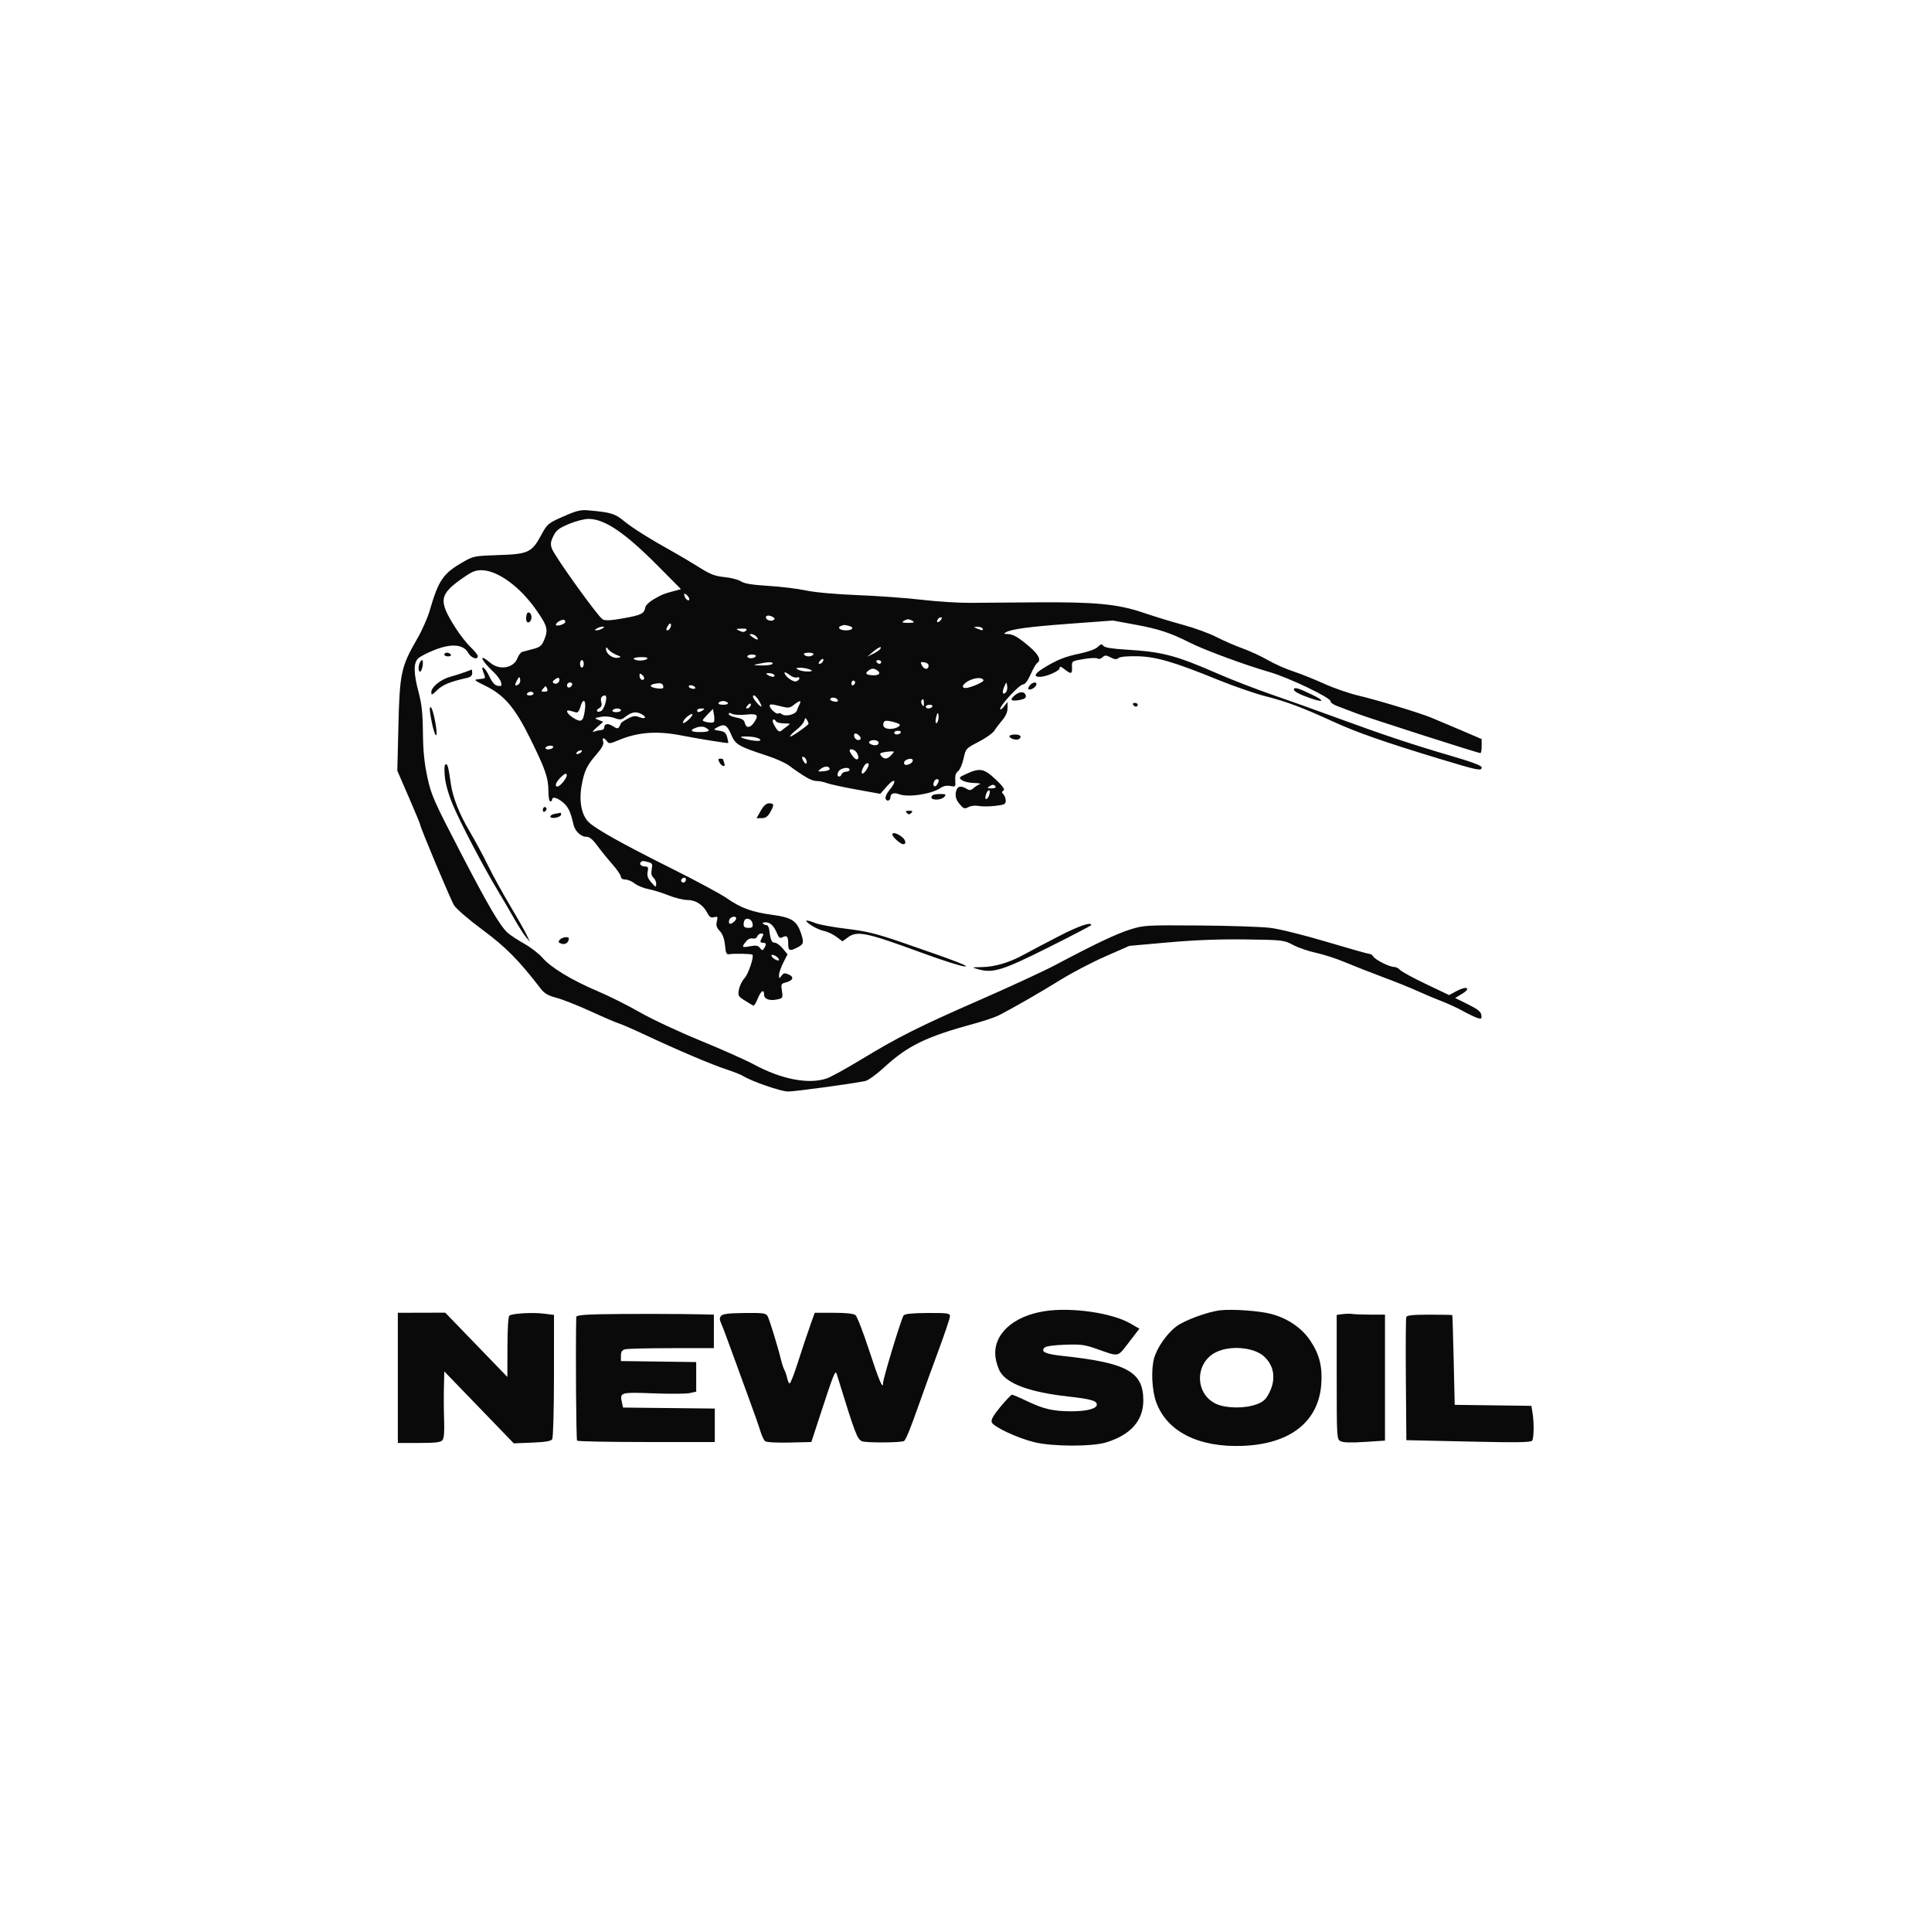
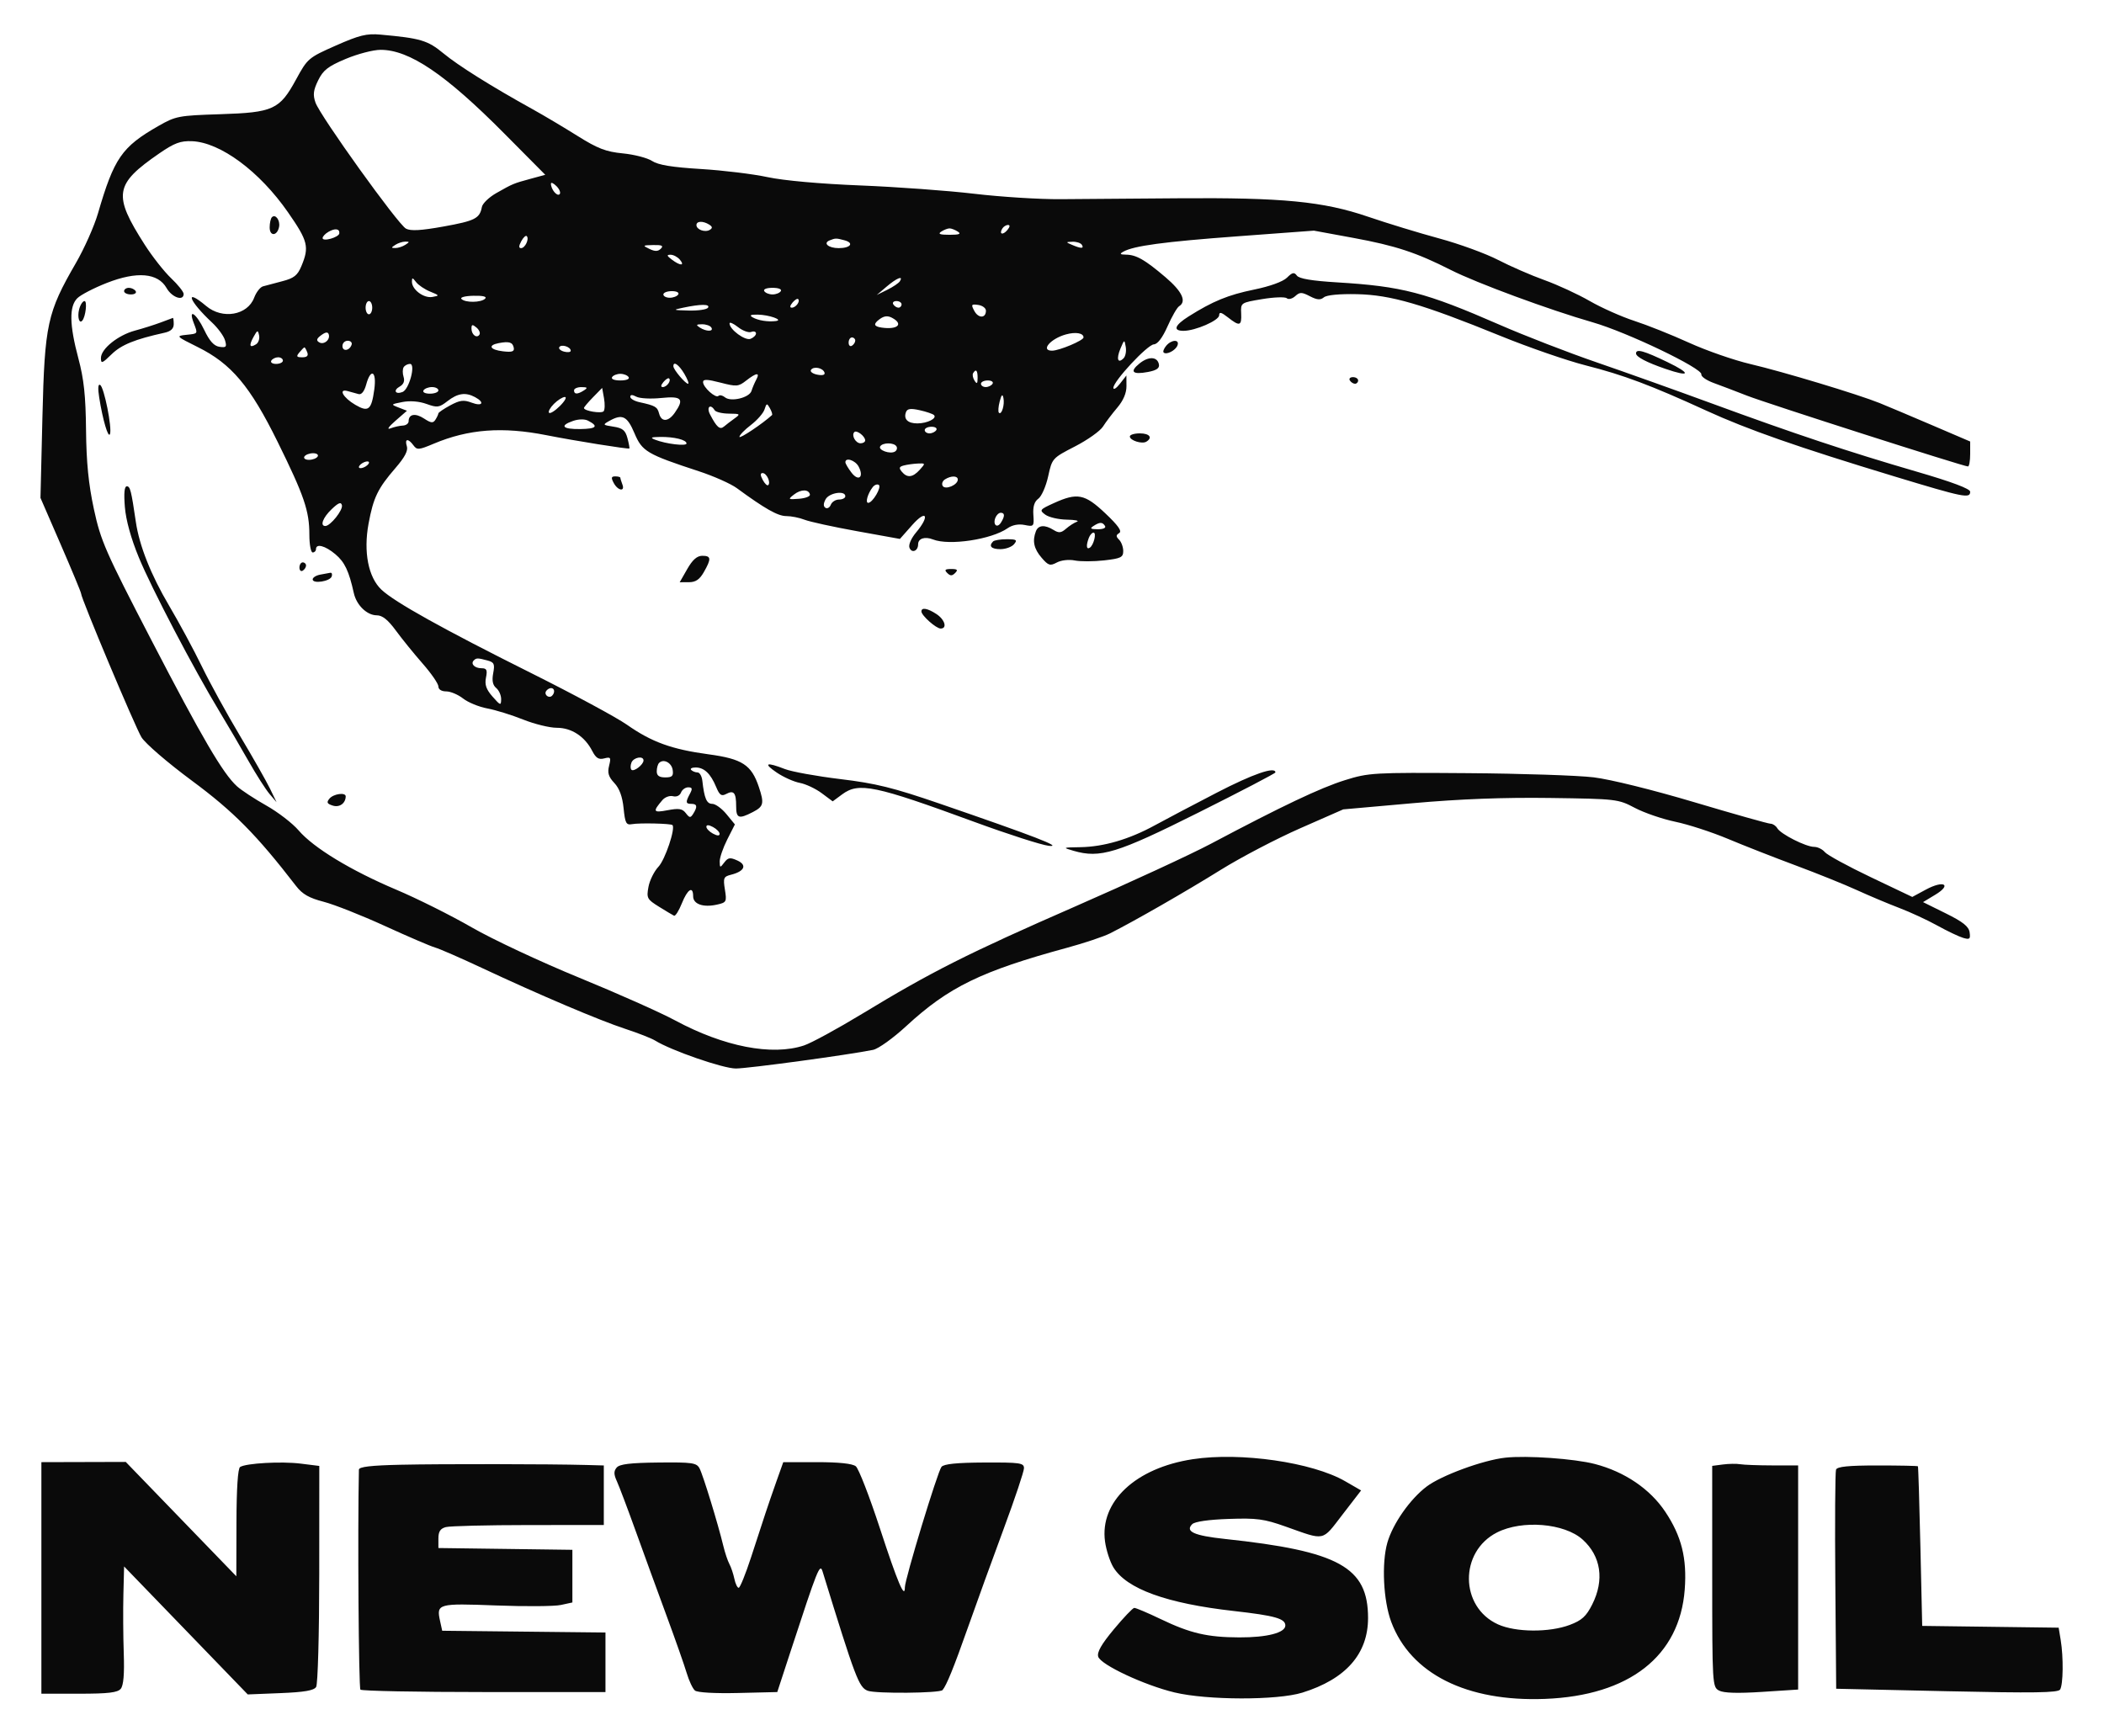
- <svg xmlns="http://www.w3.org/2000/svg" width="1038" height="1039" viewBox="0 0 1038 1039" version="1.1">
+ <svg xmlns="http://www.w3.org/2000/svg" width="100%" height="100%" viewBox="201.49 263.99 635.96 524.59" version="1.1">
  <path d="M 303.011 277.758 C 294.719 281.425, 294.442 281.660, 291.011 287.957 C 286.008 297.140, 284.129 298.002, 268.001 298.517 C 255.448 298.918, 254.606 299.079, 249.339 302.092 C 238.306 308.405, 235.960 311.801, 231.101 328.500 C 229.981 332.350, 226.980 339.100, 224.433 343.500 C 215.765 358.473, 214.991 362.033, 214.315 390 L 213.724 414.500 219.862 428.636 C 223.238 436.411, 226 443.067, 226 443.427 C 226 444.855, 242.327 483.714, 244.252 486.866 C 245.395 488.738, 252.175 494.577, 259.529 500.021 C 272.126 509.348, 279.016 516.316, 291 531.850 C 292.888 534.297, 294.918 535.457, 299.294 536.588 C 302.480 537.411, 310.805 540.702, 317.794 543.900 C 324.782 547.099, 331.625 550.035, 333 550.426 C 334.375 550.816, 340.675 553.563, 347 556.529 C 364.395 564.688, 382.684 572.462, 390.500 575.018 C 394.350 576.278, 398.400 577.867, 399.500 578.549 C 404.361 581.565, 420.057 587, 423.906 587 C 427.597 587, 457.902 582.885, 465.375 581.369 C 466.982 581.043, 471.428 577.856, 475.455 574.143 C 488.235 562.359, 498.085 557.563, 524 550.506 C 529.225 549.083, 535.075 547.125, 537 546.154 C 544.318 542.464, 559.918 533.513, 570.500 526.932 C 576.550 523.170, 587.350 517.521, 594.500 514.379 L 607.500 508.667 628.500 506.801 C 642.851 505.526, 655.991 505.024, 670 505.217 C 690.112 505.495, 690.598 505.551, 695.649 508.216 C 698.481 509.709, 703.992 511.597, 707.895 512.411 C 711.799 513.225, 718.932 515.544, 723.746 517.565 C 728.561 519.586, 737.783 523.204, 744.240 525.605 C 750.697 528.006, 759.022 531.362, 762.740 533.063 C 766.458 534.763, 772.226 537.192, 775.557 538.460 C 778.888 539.728, 784.063 542.123, 787.057 543.782 C 790.051 545.441, 793.549 547.111, 794.832 547.493 C 796.857 548.095, 797.120 547.879, 796.832 545.843 C 796.581 544.069, 794.830 542.674, 789.625 540.101 L 782.751 536.701 786.460 534.462 C 791.581 531.372, 789.023 529.990, 783.604 532.920 L 779.500 535.138 766.944 529.155 C 760.038 525.864, 753.795 522.458, 753.071 521.586 C 752.347 520.714, 750.892 520, 749.838 520 C 747.361 520, 739.737 516.146, 738.700 514.370 C 738.260 513.616, 737.342 513, 736.660 513 C 735.977 513, 725.630 510.082, 713.665 506.515 C 701.079 502.763, 688.243 499.587, 683.206 498.978 C 678.418 498.399, 661.225 497.830, 645 497.713 C 616.558 497.508, 615.231 497.584, 608 499.841 C 600.607 502.149, 589.071 507.622, 567.500 519.057 C 561.450 522.264, 543 530.791, 526.500 538.006 C 494.023 552.208, 483.036 557.744, 462.101 570.454 C 454.620 574.996, 446.700 579.307, 444.500 580.035 C 434.830 583.234, 420.315 580.411, 405.555 572.460 C 401.125 570.074, 388.050 564.252, 376.500 559.521 C 364.950 554.790, 350.373 547.964, 344.107 544.352 C 337.841 540.740, 327.572 535.610, 321.287 532.952 C 307.533 527.136, 296.262 520.293, 291.745 515.015 C 289.915 512.877, 285.511 509.489, 281.958 507.487 C 278.406 505.486, 274.424 502.870, 273.109 501.674 C 268.875 497.825, 262.615 487.130, 247.203 457.411 C 233.313 430.627, 231.939 427.496, 229.875 417.911 C 228.247 410.353, 227.595 403.800, 227.496 394 C 227.391 383.623, 226.856 378.611, 225.180 372.333 C 222.465 362.163, 222.366 356.634, 224.855 354.145 C 225.875 353.125, 229.888 351.044, 233.773 349.520 C 242.889 345.943, 249.233 346.486, 251.839 351.068 C 253.462 353.920, 257 355.139, 257 352.846 C 257 352.212, 255.295 350.074, 253.211 348.096 C 251.127 346.118, 247.549 341.575, 245.260 338 C 235.563 322.850, 236.062 319.710, 249.663 310.343 C 254.186 307.228, 256.032 306.539, 259.497 306.673 C 268.087 307.005, 279.933 315.772, 288.544 328.170 C 294.591 336.876, 295.023 338.616, 292.586 344.448 C 291.418 347.245, 290.349 348.090, 286.826 349.001 C 284.447 349.616, 281.812 350.316, 280.970 350.557 C 280.129 350.798, 278.932 352.342, 278.311 353.988 C 276.304 359.305, 268.714 360.620, 263.818 356.500 C 257.080 350.831, 258.520 354.903, 265.585 361.500 C 267.353 363.150, 269.111 365.549, 269.493 366.832 C 270.095 368.857, 269.879 369.120, 267.843 368.832 C 266.178 368.596, 264.843 367.125, 263.231 363.750 C 260.837 358.740, 258.291 357.005, 260.025 361.565 C 261.329 364.995, 261.433 364.828, 257.750 365.216 C 254.599 365.548, 254.706 365.661, 261.267 368.914 C 271.406 373.941, 277.084 380.678, 285.400 397.550 C 293.448 413.876, 295 418.421, 295 425.659 C 295 428.597, 295.450 431, 296 431 C 296.550 431, 297 430.550, 297 430 C 297 428.214, 299.776 428.941, 302.857 431.533 C 305.677 433.906, 306.955 436.595, 308.436 443.275 C 309.246 446.933, 312.415 450, 315.383 450 C 317.060 450, 318.765 451.362, 321.133 454.594 C 322.985 457.121, 326.637 461.626, 329.250 464.605 C 331.863 467.584, 334 470.691, 334 471.511 C 334 472.410, 334.937 473, 336.365 473 C 337.666 473, 339.958 473.966, 341.459 475.147 C 342.960 476.327, 346.252 477.679, 348.774 478.150 C 351.297 478.621, 356.169 480.130, 359.601 481.503 C 363.033 482.877, 367.616 484, 369.786 484 C 374.250 484, 378.222 486.595, 380.500 491 C 381.622 493.170, 382.461 493.692, 384.127 493.256 C 386.073 492.748, 386.223 492.975, 385.596 495.475 C 385.057 497.622, 385.419 498.818, 387.176 500.687 C 388.717 502.327, 389.624 504.796, 389.978 508.307 C 390.432 512.825, 390.760 513.453, 392.500 513.135 C 394.794 512.716, 404.265 512.932, 404.747 513.413 C 405.719 514.386, 402.534 523.871, 400.521 526 C 399.220 527.375, 397.859 530.121, 397.495 532.102 C 396.875 535.475, 397.076 535.855, 400.666 538.086 C 402.775 539.396, 404.827 540.622, 405.228 540.810 C 405.628 540.998, 406.689 539.318, 407.586 537.076 C 409.312 532.763, 411 531.703, 411 534.933 C 411 537.304, 414.013 538.376, 418.134 537.471 C 421.085 536.822, 421.195 536.620, 420.603 532.917 C 420.040 529.398, 420.210 528.985, 422.451 528.423 C 426.528 527.400, 427.381 525.495, 424.376 524.125 C 422.163 523.117, 421.561 523.207, 420.415 524.718 C 419.141 526.397, 419.062 526.380, 419.032 524.419 C 419.014 523.275, 420.040 520.285, 421.310 517.775 L 423.621 513.211 421.060 510.097 C 419.652 508.384, 417.721 506.986, 416.769 506.991 C 415.086 507, 414.378 505.344, 413.780 500 C 413.626 498.625, 412.975 497.500, 412.333 497.500 C 411.692 497.500, 410.829 497.163, 410.417 496.750 C 410.004 496.338, 410.610 496, 411.762 496 C 414.330 496, 416.285 497.860, 417.955 501.890 C 418.983 504.374, 419.554 504.774, 420.980 504.011 C 423.293 502.773, 424 503.628, 424 507.667 C 424 511.398, 424.785 511.679, 429.050 509.474 C 432.311 507.788, 432.529 506.880, 430.864 501.899 C 428.626 495.203, 425.856 493.400, 415.691 492.023 C 404.495 490.506, 398.473 488.323, 390.976 483.065 C 387.831 480.858, 374.736 473.800, 361.878 467.381 C 335.456 454.189, 320.765 446.003, 316.788 442.255 C 312.815 438.510, 311.315 430.842, 312.886 422.315 C 314.343 414.408, 315.673 411.655, 321.021 405.476 C 323.845 402.213, 324.888 400.222, 324.468 398.899 C 323.732 396.581, 324.853 396.417, 326.455 398.607 C 327.525 400.071, 328.072 400.028, 332.565 398.132 C 343.075 393.698, 353.355 392.919, 366.662 395.549 C 375.226 397.242, 391.370 399.829, 391.717 399.565 C 391.836 399.474, 391.580 398.072, 391.148 396.450 C 390.516 394.075, 389.694 393.397, 386.932 392.973 C 383.638 392.467, 383.588 392.397, 385.684 391.223 C 389.598 389.032, 391.069 389.756, 393.265 394.954 C 395.591 400.459, 397.001 401.293, 412.699 406.441 C 417.208 407.920, 422.383 410.221, 424.199 411.554 C 432.681 417.781, 436.604 420, 439.131 420 C 440.637 420, 443.137 420.498, 444.685 421.107 C 446.233 421.715, 453.350 423.270, 460.500 424.561 L 473.500 426.908 477.220 422.704 C 481.539 417.823, 482.636 419.902, 478.399 424.938 C 476.896 426.724, 476.048 428.683, 476.392 429.578 C 477.066 431.337, 479 430.573, 479 428.548 C 479 426.766, 481.041 426.095, 483.500 427.068 C 488.398 429.006, 501.198 427.076, 506.068 423.665 C 507.473 422.681, 509.356 422.321, 511.186 422.687 C 513.983 423.247, 514.072 423.145, 513.837 419.642 C 513.667 417.129, 514.133 415.624, 515.355 414.730 C 516.324 414.021, 517.656 410.979, 518.315 407.971 C 519.504 402.540, 519.563 402.474, 526.423 398.942 C 530.223 396.985, 534.028 394.285, 534.877 392.942 C 535.727 391.599, 537.677 389.022, 539.211 387.215 C 541.024 385.080, 541.992 382.805, 541.978 380.715 L 541.956 377.500 540 380 C 538.924 381.375, 538.034 381.933, 538.022 381.241 C 537.987 379.265, 548.297 368.188, 550.263 368.089 C 551.394 368.032, 552.875 366.077, 554.401 362.628 C 555.708 359.673, 557.277 356.947, 557.888 356.569 C 560.235 355.119, 558.802 352.075, 553.750 347.776 C 547.536 342.490, 544.943 341.011, 541.816 340.970 C 540.026 340.946, 539.840 340.745, 541 340.086 C 544.126 338.306, 553.232 337.078, 575.565 335.423 L 598.631 333.713 610.565 335.910 C 623.299 338.253, 629.622 340.334, 640 345.597 C 647.764 349.535, 669.828 357.677, 682.869 361.417 C 693.254 364.395, 716.136 375.358, 715.748 377.168 C 715.612 377.803, 717.300 378.976, 719.500 379.775 C 721.700 380.574, 726.200 382.288, 729.500 383.583 C 735.368 385.887, 795.013 405, 796.332 405 C 796.699 405, 797 403.303, 797 401.229 L 797 397.458 785.378 392.479 C 778.985 389.741, 771.898 386.750, 769.628 385.833 C 763.120 383.204, 740.382 376.342, 730.535 374.036 C 725.604 372.880, 717.279 369.984, 712.035 367.600 C 706.791 365.216, 699.350 362.244, 695.500 360.996 C 691.650 359.748, 685.575 357.043, 682 354.985 C 678.425 352.926, 672.258 350.079, 668.295 348.658 C 664.332 347.238, 658.032 344.494, 654.295 342.562 C 650.558 340.630, 642.550 337.709, 636.500 336.070 C 630.450 334.432, 620.775 331.477, 615 329.504 C 601.458 324.876, 589.150 323.683, 557.500 323.930 C 544.300 324.033, 528.325 324.155, 522 324.202 C 515.675 324.248, 503.975 323.513, 496 322.568 C 488.025 321.623, 472.500 320.490, 461.500 320.051 C 449.396 319.568, 438.342 318.575, 433.500 317.536 C 429.100 316.592, 420.025 315.486, 413.332 315.079 C 404.603 314.547, 400.439 313.862, 398.596 312.655 C 397.184 311.730, 393.209 310.697, 389.764 310.361 C 384.615 309.859, 382.165 308.913, 376 305.047 C 371.875 302.460, 365.800 298.849, 362.500 297.021 C 350.039 290.120, 340.048 283.860, 335.517 280.115 C 330.761 276.186, 328.616 275.547, 316.500 274.455 C 312.310 274.077, 310.124 274.612, 303.011 277.758 M 306 281.792 C 300.645 284.041, 299.176 285.183, 297.659 288.279 C 296.196 291.264, 296.029 292.645, 296.846 294.990 C 298.259 299.042, 321.772 331.808, 324.200 333.107 C 325.623 333.869, 328.734 333.693, 335.551 332.465 C 345.079 330.750, 346.502 330.026, 347.143 326.567 C 347.340 325.503, 349.301 323.612, 351.501 322.364 C 356.559 319.495, 356.627 319.466, 361.900 318.029 L 366.300 316.830 353.900 304.335 C 336.093 286.393, 325.204 279.032, 316.500 279.054 C 314.300 279.059, 309.575 280.292, 306 281.792 M 368.015 319.536 C 368.043 321.257, 369.871 323.463, 370.636 322.697 C 371.046 322.288, 370.620 321.192, 369.690 320.262 C 368.761 319.332, 368.007 319.005, 368.015 319.536 M 283.683 329.650 C 283.308 330.026, 283 331.421, 283 332.750 C 283 335.518, 285.300 335.365, 285.844 332.561 C 286.227 330.585, 284.745 328.588, 283.683 329.650 M 412 332.031 C 412 333.422, 414.626 334.349, 416.059 333.464 C 416.901 332.943, 416.847 332.518, 415.857 331.890 C 413.996 330.711, 412 330.784, 412 332.031 M 504.459 333.067 C 503.383 334.808, 504.608 335.177, 505.980 333.524 C 506.769 332.574, 506.845 332, 506.181 332 C 505.597 332, 504.821 332.480, 504.459 333.067 M 300.750 334.082 C 299.788 334.642, 299 335.488, 299 335.963 C 299 337.147, 303.939 335.742, 304.056 334.525 C 304.193 333.107, 302.758 332.915, 300.750 334.082 M 486 334 C 484.895 334.714, 485.553 334.969, 488.500 334.969 C 491.447 334.969, 492.105 334.714, 491 334 C 490.175 333.467, 489.050 333.031, 488.500 333.031 C 487.950 333.031, 486.825 333.467, 486 334 M 359.046 336.914 C 358.272 338.361, 358.257 339, 358.996 339 C 360.209 339, 361.529 336.195, 360.705 335.371 C 360.406 335.073, 359.660 335.767, 359.046 336.914 M 452.244 336.664 C 450.159 337.505, 451.923 339, 455 339 C 458.595 339, 459.744 337.433, 456.739 336.627 C 454.224 335.953, 454.003 335.955, 452.244 336.664 M 321 338 C 319.667 338.862, 319.667 338.969, 321 338.969 C 321.825 338.969, 323.175 338.533, 324 338 C 325.333 337.138, 325.333 337.031, 324 337.031 C 323.175 337.031, 321.825 337.467, 321 338 M 525.500 338 C 528.252 339.183, 529.231 339.183, 528.500 338 C 528.160 337.450, 526.896 337.032, 525.691 337.070 C 523.579 337.138, 523.572 337.171, 525.500 338 M 397.783 339.235 C 399.470 340.048, 400.369 340.031, 401.233 339.167 C 402.122 338.278, 401.580 338.016, 398.950 338.068 C 395.710 338.131, 395.639 338.202, 397.783 339.235 M 404.559 342.468 C 407.098 344.389, 408.584 344.408, 407 342.500 C 406.315 341.675, 405.049 341, 404.186 341 C 402.931 341, 403.005 341.293, 404.559 342.468 M 590.496 347.927 C 589.284 349.126, 585.378 350.542, 580.550 351.533 C 572.695 353.144, 568.063 355.045, 560.750 359.659 C 556.521 362.328, 555.930 364, 559.217 364 C 562.793 364, 570 360.853, 570 359.292 C 570 358.203, 570.639 358.358, 572.635 359.927 C 576.202 362.733, 576.820 362.552, 576.647 358.750 C 576.500 355.505, 576.510 355.498, 583 354.411 C 586.575 353.813, 589.921 353.694, 590.436 354.148 C 590.951 354.601, 592.094 354.320, 592.977 353.521 C 594.379 352.252, 594.938 352.255, 597.425 353.545 C 599.587 354.667, 600.601 354.746, 601.651 353.875 C 602.498 353.172, 606.372 352.802, 611.675 352.919 C 621.887 353.144, 631.389 355.909, 655.016 365.529 C 663.549 369.004, 675.159 373.019, 680.815 374.453 C 692.187 377.336, 700.518 380.463, 717.289 388.146 C 729.784 393.870, 744.943 399.169, 774.176 408.034 C 795.141 414.391, 797 414.766, 797 412.639 C 797 411.740, 791.474 409.669, 780.750 406.546 C 760.337 400.603, 743.821 395.104, 719 385.989 C 708.275 382.050, 692.525 376.428, 684 373.496 C 675.475 370.564, 662.327 365.469, 654.782 362.174 C 632.348 352.379, 625.284 350.536, 605.619 349.348 C 598.045 348.891, 594.180 348.242, 593.496 347.315 C 592.672 346.196, 592.135 346.306, 590.496 347.927 M 326 349.154 C 326 351.542, 329.569 354.207, 332.168 353.759 C 334.399 353.374, 334.370 353.304, 331.500 352.133 C 329.850 351.461, 327.938 350.169, 327.250 349.264 C 326.174 347.846, 326 347.831, 326 349.154 M 469.500 350.618 L 466.500 353.163 469.687 351.589 C 471.439 350.723, 473.153 349.561, 473.496 349.007 C 474.617 347.192, 472.560 348.021, 469.500 350.618 M 239 352 C 239 352.550, 239.927 353, 241.059 353 C 242.191 353, 242.840 352.550, 242.500 352 C 242.160 351.450, 241.234 351, 240.441 351 C 239.648 351, 239 351.450, 239 352 M 432.500 352 C 432.840 352.550, 433.965 353, 435 353 C 436.035 353, 437.160 352.550, 437.500 352 C 437.862 351.415, 436.824 351, 435 351 C 433.176 351, 432.138 351.415, 432.500 352 M 402 353 C 402 353.550, 402.873 354, 403.941 354 C 405.009 354, 406.160 353.550, 406.500 353 C 406.851 352.433, 406.010 352, 404.559 352 C 403.152 352, 402 352.450, 402 353 M 340.975 354.375 C 342.152 355.553, 346.912 355.488, 348.122 354.278 C 348.751 353.649, 347.509 353.340, 344.597 353.403 C 342.028 353.458, 340.476 353.875, 340.975 354.375 M 441.020 355.476 C 440.231 356.426, 440.155 357, 440.819 357 C 442.027 357, 443.436 355.103, 442.743 354.409 C 442.491 354.158, 441.716 354.638, 441.020 355.476 M 225.399 357.547 C 224.826 359.831, 225.439 361.984, 226.359 360.917 C 227.373 359.741, 227.917 355, 227.038 355 C 226.488 355, 225.750 356.146, 225.399 357.547 M 312 357 C 312 358.100, 312.450 359, 313 359 C 313.550 359, 314 358.100, 314 357 C 314 355.900, 313.550 355, 313 355 C 312.450 355, 312 355.900, 312 357 M 471.500 356 C 471.840 356.550, 472.541 357, 473.059 357 C 473.577 357, 474 356.550, 474 356 C 474 355.450, 473.298 355, 472.441 355 C 471.584 355, 471.160 355.450, 471.500 356 M 408 357 C 404.727 357.689, 404.837 357.745, 409.691 357.868 C 412.546 357.941, 415.160 357.550, 415.500 357 C 416.192 355.881, 413.318 355.881, 408 357 M 495.990 357.981 C 497.222 360.283, 499.500 360.241, 499.500 357.917 C 499.500 357.137, 498.452 356.352, 497.172 356.170 C 495.077 355.873, 494.959 356.054, 495.990 357.981 M 429 359.932 C 430.616 360.870, 433.589 361.343, 436 361.045 C 438.448 360.742, 433.934 359.146, 430.500 359.101 C 428.326 359.072, 427.913 359.301, 429 359.932 M 467.390 360.457 C 465.384 361.924, 465.563 362.676, 468 363.023 C 472.819 363.709, 474.674 361.966, 471.138 360.074 C 469.809 359.362, 468.737 359.472, 467.390 360.457 M 250 361.497 C 248.075 362.214, 244.608 363.307, 242.295 363.927 C 237.166 365.301, 232 369.456, 232 372.208 C 232 374.014, 232.355 373.891, 235.230 371.080 C 238.154 368.220, 242.266 366.549, 251.250 364.568 C 253.120 364.156, 254 363.328, 254 361.981 C 254 360.891, 253.887 360.044, 253.750 360.097 C 253.613 360.151, 251.925 360.781, 250 361.497 M 422 361.753 C 422 363.595, 426.699 367.053, 428.345 366.421 C 429.255 366.072, 430 365.336, 430 364.786 C 430 364.236, 429.354 364.034, 428.564 364.337 C 427.774 364.640, 425.974 363.981, 424.564 362.872 C 423.154 361.762, 422 361.259, 422 361.753 M 344 363.319 C 344 365.185, 345.631 366.406, 346.420 365.130 C 346.727 364.633, 346.308 363.671, 345.489 362.991 C 344.278 361.986, 344 362.047, 344 363.319 M 413 363 C 414.970 364.273, 417.287 364.273, 416.500 363 C 416.160 362.450, 414.896 362.007, 413.691 362.015 C 411.910 362.028, 411.781 362.212, 413 363 M 278.125 365.836 C 276.669 368.478, 276.937 369.275, 278.877 368.076 C 279.603 367.627, 280.020 366.414, 279.805 365.380 C 279.449 363.675, 279.292 363.718, 278.125 365.836 M 298.587 365.313 C 297.184 366.339, 297.016 366.892, 297.936 367.460 C 299.381 368.353, 301.396 366.689, 300.851 365.053 C 300.591 364.273, 299.901 364.352, 298.587 365.313 M 523.686 365.084 C 519.015 366.374, 515.912 370, 519.480 370 C 521.654 370, 529 366.912, 529 365.998 C 529 364.674, 526.642 364.268, 523.686 365.084 M 458 367.559 C 458 368.416, 458.450 368.840, 459 368.500 C 459.550 368.160, 460 367.459, 460 366.941 C 460 366.423, 459.550 366, 459 366 C 458.450 366, 458 366.702, 458 367.559 M 305 368.583 C 305 370.349, 307.153 370.042, 307.771 368.188 C 307.989 367.534, 307.454 367, 306.583 367 C 305.712 367, 305 367.712, 305 368.583 M 352.250 367.713 C 348.844 368.358, 349.555 369.729, 353.535 370.194 C 356.251 370.511, 357.005 370.266, 356.785 369.136 C 356.457 367.443, 355.410 367.114, 352.250 367.713 M 540.151 369.389 C 538.855 372.492, 539.360 374.040, 541.101 372.299 C 541.689 371.711, 541.987 370.166, 541.763 368.865 C 541.365 366.548, 541.333 366.559, 540.151 369.389 M 553.980 368.524 C 553.284 369.362, 552.940 370.273, 553.214 370.548 C 554.032 371.365, 556.803 369.955, 557.391 368.423 C 558.121 366.520, 555.580 366.596, 553.980 368.524 M 370.543 368.930 C 370.257 369.393, 370.917 370.007, 372.011 370.293 C 373.105 370.579, 374 370.453, 374 370.013 C 374 368.838, 371.152 367.946, 370.543 368.930 M 292 370.500 C 290.961 371.752, 291.101 372, 292.846 372 C 294.294 372, 294.760 371.539, 294.362 370.500 C 294.045 369.675, 293.664 369, 293.515 369 C 293.367 369, 292.685 369.675, 292 370.500 M 696 370.831 C 696 371.864, 699.167 373.527, 704.876 375.493 C 712.443 378.099, 712.789 376.968, 705.500 373.453 C 698.352 370.006, 696 369.357, 696 370.831 M 283.500 373 C 283.160 373.550, 283.809 374, 284.941 374 C 286.073 374, 287 373.550, 287 373 C 287 372.450, 286.352 372, 285.559 372 C 284.766 372, 283.840 372.450, 283.500 373 M 545.913 373.872 C 542.844 376.360, 543.788 377.318, 548.448 376.444 C 551.073 375.951, 552.013 375.304, 551.789 374.141 C 551.331 371.763, 548.665 371.641, 545.913 373.872 M 323.494 375.009 C 323.152 375.564, 323.145 376.880, 323.479 377.935 C 323.879 379.193, 323.474 380.195, 322.302 380.851 C 320.266 381.990, 320.967 383.334, 323.159 382.493 C 325.160 381.725, 327.217 374, 325.420 374 C 324.704 374, 323.837 374.454, 323.494 375.009 M 405.033 374.750 C 405.078 375.763, 408.657 380, 409.467 380 C 409.822 380, 409.316 378.650, 408.341 377 C 406.690 374.206, 404.957 373.026, 405.033 374.750 M 446.605 375.830 C 446.285 376.348, 447.161 376.989, 448.551 377.255 C 450.146 377.559, 450.942 377.325, 450.707 376.619 C 450.223 375.166, 447.356 374.615, 446.605 375.830 M 495.625 376.798 C 495.354 377.237, 495.545 378.249, 496.051 379.048 C 496.768 380.182, 496.973 380.007, 496.985 378.250 C 497 375.937, 496.492 375.394, 495.625 376.798 M 312.173 380.250 C 311.619 382.285, 310.767 383.361, 309.894 383.128 C 309.127 382.924, 307.652 382.518, 306.616 382.226 C 303.627 381.386, 305.176 384.198, 308.898 386.373 C 312.851 388.681, 313.774 387.930, 314.626 381.710 C 315.383 376.189, 313.571 375.111, 312.173 380.250 M 386.500 378 C 386.138 378.585, 387.176 379, 389 379 C 390.824 379, 391.862 378.585, 391.500 378 C 391.160 377.450, 390.035 377, 389 377 C 387.965 377, 386.840 377.450, 386.500 378 M 427 379.064 C 424.685 380.873, 424.112 380.916, 419.250 379.655 C 415.261 378.620, 414 378.581, 414 379.491 C 414 381.075, 417.829 384.504, 418.664 383.669 C 419.023 383.311, 419.901 383.503, 420.617 384.097 C 422.398 385.575, 428.011 384.217, 428.641 382.156 C 428.919 381.245, 429.567 379.712, 430.081 378.750 C 431.289 376.491, 430.144 376.608, 427 379.064 M 402.020 379.476 C 401.231 380.426, 401.155 381, 401.819 381 C 403.027 381, 404.436 379.103, 403.743 378.409 C 403.491 378.158, 402.716 378.638, 402.020 379.476 M 609.500 379 C 609.840 379.550, 610.541 380, 611.059 380 C 611.577 380, 612 379.550, 612 379 C 612 378.450, 611.298 378, 610.441 378 C 609.584 378, 609.160 378.450, 609.500 379 M 498 380 C 498 380.550, 498.648 381, 499.441 381 C 500.234 381, 501.160 380.550, 501.500 380 C 501.840 379.450, 501.191 379, 500.059 379 C 498.927 379, 498 379.450, 498 380 M 231.471 384.123 C 232.547 390.952, 234.224 396.633, 234.738 395.193 C 235.405 393.324, 232.962 381.095, 231.775 380.361 C 231.136 379.966, 231.028 381.311, 231.471 384.123 M 329.500 382 C 329.149 382.567, 329.990 383, 331.441 383 C 332.848 383, 334 382.550, 334 382 C 334 381.450, 333.127 381, 332.059 381 C 330.991 381, 329.840 381.450, 329.500 382 M 375 382 C 375 383.253, 376.061 383.253, 378 382 C 379.213 381.216, 379.069 381.028, 377.250 381.015 C 376.012 381.007, 375 381.450, 375 382 M 380.750 384.064 C 379.238 385.609, 378 387.077, 378 387.328 C 378 388.224, 383.303 389.095, 383.952 388.305 C 384.316 387.862, 384.363 386.095, 384.057 384.378 L 383.500 381.256 380.750 384.064 M 336.745 385.255 C 334.245 387.199, 333.658 387.278, 330.410 386.104 C 328.205 385.306, 325.424 385.081, 323.165 385.517 C 319.584 386.209, 319.557 386.248, 322 387.193 L 324.500 388.160 321 391.214 C 318.937 393.014, 318.321 393.948, 319.500 393.489 C 320.600 393.061, 322.288 392.680, 323.250 392.641 C 324.212 392.603, 325 392.019, 325 391.345 C 325 389.150, 327.032 388.791, 329.670 390.519 C 331.800 391.915, 332.402 391.974, 333.110 390.855 C 333.583 390.110, 333.976 389.265, 333.985 388.977 C 333.993 388.690, 335.605 387.590, 337.567 386.534 C 340.509 384.950, 341.650 384.807, 344.067 385.719 C 347.329 386.951, 348.096 385.657, 345.066 384.035 C 342.207 382.505, 339.831 382.853, 336.745 385.255 M 392 383.946 C 392 384.505, 393.238 385.233, 394.750 385.564 C 399.577 386.622, 400.179 386.970, 400.712 389.005 C 401.400 391.639, 403.510 391.537, 405.443 388.777 C 408.395 384.564, 407.565 383.662, 401.332 384.305 C 398.214 384.627, 394.839 384.449, 393.832 383.910 C 392.615 383.259, 392 383.271, 392 383.946 M 503.655 385.368 C 503.241 386.945, 503.139 388.472, 503.428 388.761 C 504.233 389.566, 505.217 386.346, 504.789 384.308 C 504.508 382.975, 504.210 383.254, 503.655 385.368 M 368.917 386.083 C 367.771 387.229, 367.109 388.443, 367.447 388.780 C 367.784 389.118, 369.274 388.180, 370.758 386.697 C 372.241 385.214, 372.902 384, 372.227 384 C 371.552 384, 370.063 384.938, 368.917 386.083 M 432.580 387.748 C 432.218 388.889, 430.364 391.010, 428.461 392.462 C 426.557 393.914, 425 395.526, 425 396.044 C 425 396.752, 432.026 392.054, 434.842 389.464 C 435.030 389.291, 434.746 388.368, 434.211 387.412 C 433.317 385.816, 433.185 385.843, 432.580 387.748 M 416.098 389.250 C 418.136 393.178, 419.081 393.996, 420.337 392.924 C 420.977 392.378, 422.400 391.286, 423.500 390.498 C 425.381 389.149, 425.280 389.062, 421.809 389.032 C 419.779 389.014, 417.840 388.550, 417.500 388 C 416.217 385.925, 414.955 387.050, 416.098 389.250 M 475.345 388.543 C 474.529 390.669, 475.869 392.001, 478.809 391.985 C 481.804 391.968, 484.793 390.460, 483.800 389.467 C 483.447 389.114, 481.518 388.455, 479.513 388.003 C 476.774 387.385, 475.738 387.519, 475.345 388.543 M 374.750 391.218 C 370.511 392.680, 371.481 393.777, 376.942 393.694 C 381.818 393.621, 382.505 392.841, 379.194 391.141 C 378.212 390.636, 376.344 390.669, 374.750 391.218 M 481 394 C 481 394.550, 481.648 395, 482.441 395 C 483.234 395, 484.160 394.550, 484.500 394 C 484.840 393.450, 484.191 393, 483.059 393 C 481.927 393, 481 393.450, 481 394 M 459.727 394.606 C 458.761 395.573, 460.105 398, 461.607 398 C 462.373 398, 463 397.605, 463 397.122 C 463 395.875, 460.432 393.901, 459.727 394.606 M 543 395.933 C 543 397.148, 546.689 398.310, 547.991 397.506 C 549.970 396.282, 548.951 395, 546 395 C 544.350 395, 543 395.420, 543 395.933 M 399.500 396.914 C 402.746 398.192, 409 398.942, 409 398.054 C 409 396.942, 405.256 396.017, 401 396.077 C 398.243 396.116, 397.925 396.294, 399.500 396.914 M 467.544 398.928 C 466.843 400.063, 470.582 401.377, 472.007 400.495 C 472.571 400.147, 472.774 399.443, 472.457 398.931 C 471.713 397.727, 468.288 397.725, 467.544 398.928 M 293.500 402 C 293.160 402.550, 293.782 403, 294.882 403 C 295.982 403, 297.160 402.550, 297.500 402 C 297.840 401.450, 297.218 401, 296.118 401 C 295.018 401, 293.840 401.450, 293.500 402 M 311 404 C 310.207 404.490, 309.783 405.116, 310.058 405.391 C 310.333 405.666, 311.207 405.490, 312 405 C 312.793 404.510, 313.217 403.884, 312.942 403.609 C 312.667 403.334, 311.793 403.510, 311 404 M 457.022 403.750 C 457.034 404.163, 457.870 405.574, 458.879 406.886 C 461.021 409.672, 462.710 408.195, 461.011 405.021 C 459.987 403.106, 456.975 402.147, 457.022 403.750 M 474.697 404.700 C 473.266 405.071, 473.136 405.459, 474.069 406.584 C 475.691 408.537, 477.367 408.357, 479.500 406 C 481.263 404.052, 481.248 404.003, 478.905 404.116 C 477.582 404.180, 475.689 404.442, 474.697 404.700 M 432.046 409.086 C 432.660 410.233, 433.406 410.927, 433.705 410.629 C 434.529 409.805, 433.209 407, 431.996 407 C 431.257 407, 431.272 407.639, 432.046 409.086 M 387 410 C 388.263 412.360, 390.489 412.717, 389.607 410.418 C 389.273 409.548, 389 408.648, 389 408.418 C 389 408.188, 388.309 408, 387.465 408 C 386.240 408, 386.146 408.404, 387 410 M 487.122 408.904 C 486.364 409.384, 486.054 410.278, 486.433 410.891 C 487.226 412.175, 491 410.583, 491 408.965 C 491 407.770, 488.963 407.738, 487.122 408.904 M 465.269 411.261 C 463.773 413.195, 462.972 416, 463.916 416 C 465.251 416, 468.082 411.169, 467.102 410.563 C 466.621 410.266, 465.795 410.580, 465.269 411.261 M 239.232 417.250 C 239.554 421.234, 241.083 426.763, 243.449 432.500 C 247.333 441.917, 260.029 466.174, 267.787 479 C 270.283 483.125, 274.237 489.875, 276.575 494 C 278.913 498.125, 281.785 502.625, 282.957 504 L 285.088 506.500 283.088 502.377 C 281.988 500.109, 277.896 492.909, 273.994 486.377 C 270.093 479.844, 264.921 470.426, 262.502 465.447 C 260.083 460.467, 255.621 452.192, 252.587 447.058 C 247.109 437.788, 243.601 428.942, 242.549 421.750 C 241.159 412.253, 240.841 411, 239.818 411 C 239.091 411, 238.895 413.092, 239.232 417.250 M 441.481 413.489 C 439.597 414.960, 439.671 415.022, 443 414.768 C 444.925 414.620, 446.411 414.050, 446.303 413.500 C 445.977 411.848, 443.589 411.842, 441.481 413.489 M 451.032 414.939 C 450.337 416.239, 450.327 417.084, 451.004 417.503 C 451.560 417.846, 452.284 417.423, 452.614 416.563 C 452.944 415.704, 454.066 415, 455.107 415 C 456.148 415, 457 414.550, 457 414 C 457 412.172, 452.101 412.943, 451.032 414.939 M 520 416.093 C 515.740 418.032, 515.604 418.218, 517.441 419.571 C 518.509 420.357, 521.434 421.036, 523.941 421.079 C 526.449 421.122, 527.825 421.406, 527 421.709 C 526.175 422.013, 524.687 422.970, 523.694 423.836 C 522.234 425.110, 521.519 425.181, 519.958 424.206 C 517.314 422.555, 515.331 422.694, 514.607 424.582 C 513.483 427.511, 513.987 429.874, 516.314 432.579 C 518.366 434.964, 518.890 435.129, 520.936 434.034 C 522.257 433.327, 524.577 433.065, 526.361 433.422 C 528.075 433.765, 532.070 433.752, 535.238 433.394 C 540.284 432.823, 541 432.472, 541 430.571 C 541 429.377, 540.441 427.841, 539.758 427.158 C 538.770 426.170, 538.775 425.757, 539.788 425.131 C 540.691 424.573, 539.475 422.848, 535.589 419.173 C 529.369 413.290, 527.129 412.847, 520 416.093 M 301.750 417.904 C 299.094 420.432, 298.124 423, 299.826 423 C 301.343 423, 305.186 418.198, 304.841 416.733 C 304.585 415.649, 303.811 415.942, 301.750 417.904 M 502.345 420.543 C 501.535 422.653, 502.887 423.793, 504.039 421.971 C 505.263 420.035, 505.239 419, 503.969 419 C 503.401 419, 502.671 419.694, 502.345 420.543 M 532 423 C 530.835 423.753, 531.128 423.973, 533.309 423.985 C 534.930 423.994, 535.857 423.577, 535.500 423 C 534.733 421.758, 533.921 421.758, 532 423 M 530.607 426.582 C 529.736 428.852, 529.859 430.205, 530.879 429.575 C 532.066 428.841, 533.018 425, 532.013 425 C 531.574 425, 530.941 425.712, 530.607 426.582 M 501.667 427.667 C 500.250 429.083, 501.118 430, 503.878 430 C 505.460 430, 507.315 429.325, 508 428.500 C 509.066 427.216, 508.748 427, 505.789 427 C 503.888 427, 502.033 427.300, 501.667 427.667 M 409.220 436.008 L 406.940 440 409.720 439.994 C 411.774 439.989, 412.957 439.185, 414.250 436.913 C 416.548 432.876, 416.458 431.998, 413.750 432.008 C 412.177 432.013, 410.814 433.217, 409.220 436.008 M 292 435.559 C 292 436.416, 292.450 436.840, 293 436.500 C 293.550 436.160, 294 435.459, 294 434.941 C 294 434.423, 293.550 434, 293 434 C 292.450 434, 292 434.702, 292 435.559 M 487.800 437.200 C 488.733 438.133, 489.267 438.133, 490.200 437.200 C 491.133 436.267, 490.867 436, 489 436 C 487.133 436, 486.867 436.267, 487.800 437.200 M 298.250 437.706 C 297.012 437.944, 296 438.588, 296 439.136 C 296 440.561, 301.264 439.750, 301.756 438.250 C 301.982 437.563, 301.792 437.061, 301.333 437.136 C 300.875 437.211, 299.488 437.467, 298.250 437.706 M 480 448.826 C 480 450.048, 484.441 454, 485.814 454 C 487.884 454, 487.094 451.291, 484.535 449.615 C 481.845 447.852, 480 447.531, 480 448.826 M 344.694 463.639 C 343.656 464.677, 344.968 466, 347.034 466 C 348.605 466, 348.848 466.511, 348.383 468.837 C 347.955 470.977, 348.444 472.389, 350.376 474.587 C 352.749 477.287, 352.939 477.344, 352.968 475.372 C 352.986 474.202, 352.316 472.677, 351.481 471.984 C 350.421 471.105, 350.144 469.748, 350.566 467.500 C 351.088 464.720, 350.850 464.192, 348.835 463.653 C 345.873 462.860, 345.475 462.858, 344.694 463.639 M 366.543 472.931 C 365.860 474.036, 367.437 475.230, 368.361 474.306 C 369.311 473.355, 369.134 472, 368.059 472 C 367.541 472, 366.859 472.419, 366.543 472.931 M 392.345 494.543 C 392.019 495.392, 392.023 496.356, 392.352 496.686 C 393.065 497.398, 396 495.138, 396 493.878 C 396 492.368, 392.968 492.921, 392.345 494.543 M 400.701 494.632 C 400.316 495.018, 400 496.158, 400 497.167 C 400 498.469, 400.745 499, 402.570 499 C 404.659 499, 405.079 498.582, 404.820 496.760 C 404.503 494.543, 402.055 493.278, 400.701 494.632 M 436.245 497.520 C 438.285 498.907, 441.427 500.317, 443.227 500.655 C 445.027 500.992, 448.004 502.387, 449.841 503.755 L 453.183 506.241 456.051 504.121 C 461.086 500.398, 465.883 501.398, 496 512.449 C 506.175 516.182, 516.300 519.438, 518.500 519.683 C 522.998 520.185, 514.231 516.795, 485.500 506.922 C 471.439 502.091, 466.252 500.810, 455.500 499.512 C 448.350 498.649, 440.803 497.281, 438.730 496.472 C 433.085 494.268, 432.082 494.692, 436.245 497.520 M 569.283 503.614 C 562.253 507.251, 553.800 511.705, 550.500 513.511 C 542.822 517.712, 535.104 519.976, 528.068 520.090 C 522.618 520.178, 522.574 520.202, 526 521.195 C 534.014 523.519, 539.097 521.960, 563.779 509.611 C 576.550 503.220, 587 497.769, 587 497.496 C 587 495.612, 580.231 497.950, 569.283 503.614 M 407.331 503.581 C 406.975 504.507, 405.977 504.966, 404.919 504.689 C 403.926 504.429, 402.482 504.956, 401.709 505.858 C 398.707 509.367, 398.903 509.750, 403.277 508.921 C 406.697 508.273, 407.745 508.441, 408.789 509.805 C 409.917 511.278, 410.198 511.302, 411.024 509.995 C 412.372 507.863, 412.221 507, 410.500 507 C 408.726 507, 408.653 506.518, 410.035 503.934 C 410.854 502.405, 410.743 502, 409.504 502 C 408.642 502, 407.664 502.711, 407.331 503.581 M 301.070 505.416 C 300.128 506.550, 300.328 506.969, 302.072 507.523 C 304.094 508.165, 305.942 506.855, 305.985 504.750 C 306.011 503.439, 302.292 503.943, 301.070 505.416 M 415 513.930 C 415 514.480, 415.900 515.411, 417 516 C 418.286 516.688, 419 516.714, 419 516.070 C 419 515.520, 418.100 514.589, 417 514 C 415.714 513.312, 415 513.286, 415 513.930 M 562.016 705.109 C 544.703 707.748, 533.842 717.945, 535.500 730.002 C 535.857 732.594, 536.987 736.094, 538.012 737.779 C 541.990 744.320, 554.105 748.712, 574.500 751.007 C 586.807 752.392, 590 753.292, 590 755.377 C 590 757.574, 584.481 759.003, 576.101 758.976 C 566.445 758.944, 561.282 757.743, 552.328 753.444 C 548.384 751.550, 544.784 750.027, 544.328 750.059 C 543.873 750.091, 541.102 753, 538.171 756.521 C 534.391 761.063, 533.016 763.475, 533.441 764.814 C 534.218 767.263, 547.360 773.420, 556.500 775.617 C 566.402 777.997, 587.558 778.029, 595.135 775.675 C 608.278 771.593, 615 763.958, 615 753.112 C 615 737.734, 606.221 732.890, 571.684 729.208 C 562.419 728.220, 559.641 726.961, 561.848 724.750 C 562.622 723.974, 566.801 723.372, 572.858 723.162 C 581.386 722.867, 583.560 723.158, 590.060 725.464 C 602.205 729.773, 600.971 730.032, 607.269 721.857 L 612.900 714.550 608.079 711.767 C 598.154 706.037, 576.482 702.904, 562.016 705.109 M 656.500 704.646 C 649.785 705.375, 637.133 710.018, 632.697 713.383 C 627.670 717.196, 622.474 724.626, 620.836 730.343 C 619.059 736.547, 619.617 747.901, 622.013 754.305 C 627.884 769.998, 644.851 778.488, 668.500 777.567 C 693.976 776.574, 709.197 764.657, 710.721 744.511 C 711.435 735.064, 709.757 728.361, 704.829 720.982 C 700.233 714.099, 692.579 708.907, 683.570 706.560 C 677.386 704.949, 663.052 703.936, 656.500 704.646 M 214 741 L 214 776 225.378 776 C 234.221 776, 237.030 775.669, 237.988 774.515 C 238.826 773.504, 239.117 770.067, 238.897 763.765 C 238.719 758.669, 238.670 750.681, 238.787 746.014 L 239 737.529 257.688 756.873 L 276.376 776.218 286.248 775.821 C 293.490 775.530, 296.366 775.035, 297.044 773.962 C 297.561 773.145, 297.976 758.088, 297.985 739.822 L 298 707.144 292.390 706.443 C 286.573 705.716, 275.932 706.306, 274.068 707.458 C 273.385 707.880, 272.986 713.948, 272.962 724.309 L 272.923 740.500 256.212 723.216 L 239.500 705.931 226.750 705.966 L 214 706 214 741 M 322.750 706.780 C 313.554 706.982, 309.993 707.400, 309.973 708.280 C 309.571 726.643, 309.900 774.234, 310.433 774.767 C 310.836 775.170, 327.665 775.500, 347.833 775.500 L 384.500 775.500 384.500 766.500 L 384.500 757.500 359.826 757.233 L 335.151 756.965 334.502 754.007 C 333.356 748.791, 333.872 748.647, 351.401 749.320 C 360.255 749.660, 369.075 749.596, 371 749.178 L 374.500 748.418 374.500 740.459 L 374.500 732.500 354.250 732.229 L 334 731.959 334 729.096 C 334 726.973, 334.581 726.078, 336.250 725.630 C 337.488 725.299, 348.738 725.021, 361.250 725.014 L 384 725 384 716 L 384 707 378.750 706.856 C 367.828 706.555, 335.002 706.511, 322.750 706.780 M 387.879 707.646 C 386.979 708.730, 386.996 709.693, 387.951 711.780 C 388.637 713.276, 391.222 720.125, 393.697 727 C 396.172 733.875, 400.355 745.350, 402.992 752.500 C 405.630 759.650, 408.358 767.418, 409.056 769.762 C 409.753 772.106, 410.877 774.483, 411.554 775.045 C 412.283 775.650, 417.597 775.950, 424.607 775.783 L 436.430 775.500 440.356 763.500 C 448.704 737.980, 449.320 736.442, 450.133 739.084 C 460.075 771.375, 461.103 774.088, 463.770 775.103 C 466.189 776.023, 485.551 775.852, 486.377 774.904 C 487.579 773.524, 489.762 768.151, 493.999 756.142 C 496.646 748.639, 501.554 735.098, 504.906 726.051 C 508.258 717.003, 511 708.804, 511 707.830 C 511 706.232, 509.837 706.064, 499.056 706.110 C 490.725 706.146, 486.795 706.542, 486.066 707.421 C 484.891 708.836, 475 741.377, 475 743.826 C 475 747.563, 472.838 742.456, 467.452 726 C 464.301 716.375, 461.025 707.938, 460.171 707.250 C 459.156 706.433, 455.085 706, 448.431 706 L 438.244 706 436.196 711.750 C 435.070 714.913, 433.553 719.323, 432.824 721.551 C 432.096 723.779, 430.150 729.735, 428.500 734.786 C 426.850 739.837, 425.171 743.977, 424.769 743.985 C 424.367 743.993, 423.777 742.763, 423.459 741.250 C 423.140 739.737, 422.462 737.728, 421.952 736.784 C 421.442 735.840, 420.616 733.365, 420.115 731.284 C 418.507 724.600, 413.968 709.809, 412.931 707.870 C 412.031 706.189, 410.726 706.004, 400.489 706.112 C 391.969 706.201, 388.753 706.592, 387.879 707.646 M 722.262 706.703 L 719.024 707.125 719.029 740.536 C 719.033 773.273, 719.075 773.970, 721.099 775.053 C 722.490 775.798, 726.724 775.927, 734.082 775.450 L 745 774.743 745 740.871 L 745 707 737.250 706.986 C 732.987 706.979, 728.600 706.817, 727.500 706.627 C 726.400 706.437, 724.043 706.471, 722.262 706.703 M 756.454 708.258 C 756.189 708.950, 756.091 724.138, 756.236 742.008 L 756.500 774.500 789.944 775.245 C 816.193 775.829, 823.559 775.722, 824.179 774.745 C 825.123 773.259, 825.223 764.985, 824.361 759.770 L 823.745 756.040 803.122 755.770 L 782.500 755.500 781.954 731.500 C 781.654 718.300, 781.317 707.388, 781.204 707.250 C 781.092 707.112, 775.586 707, 768.969 707 C 760.225 707, 756.805 707.344, 756.454 708.258 M 653.989 727.250 C 642.525 733.066, 642.694 749.781, 654.271 755.036 C 659.618 757.463, 669.793 757.536, 676 755.191 C 679.615 753.826, 680.943 752.614, 682.750 749.034 C 686.490 741.625, 685.423 734.411, 679.845 729.389 C 674.362 724.451, 661.588 723.395, 653.989 727.250" stroke="none" fill="#0a0a0a" fill-rule="evenodd" />
</svg>
